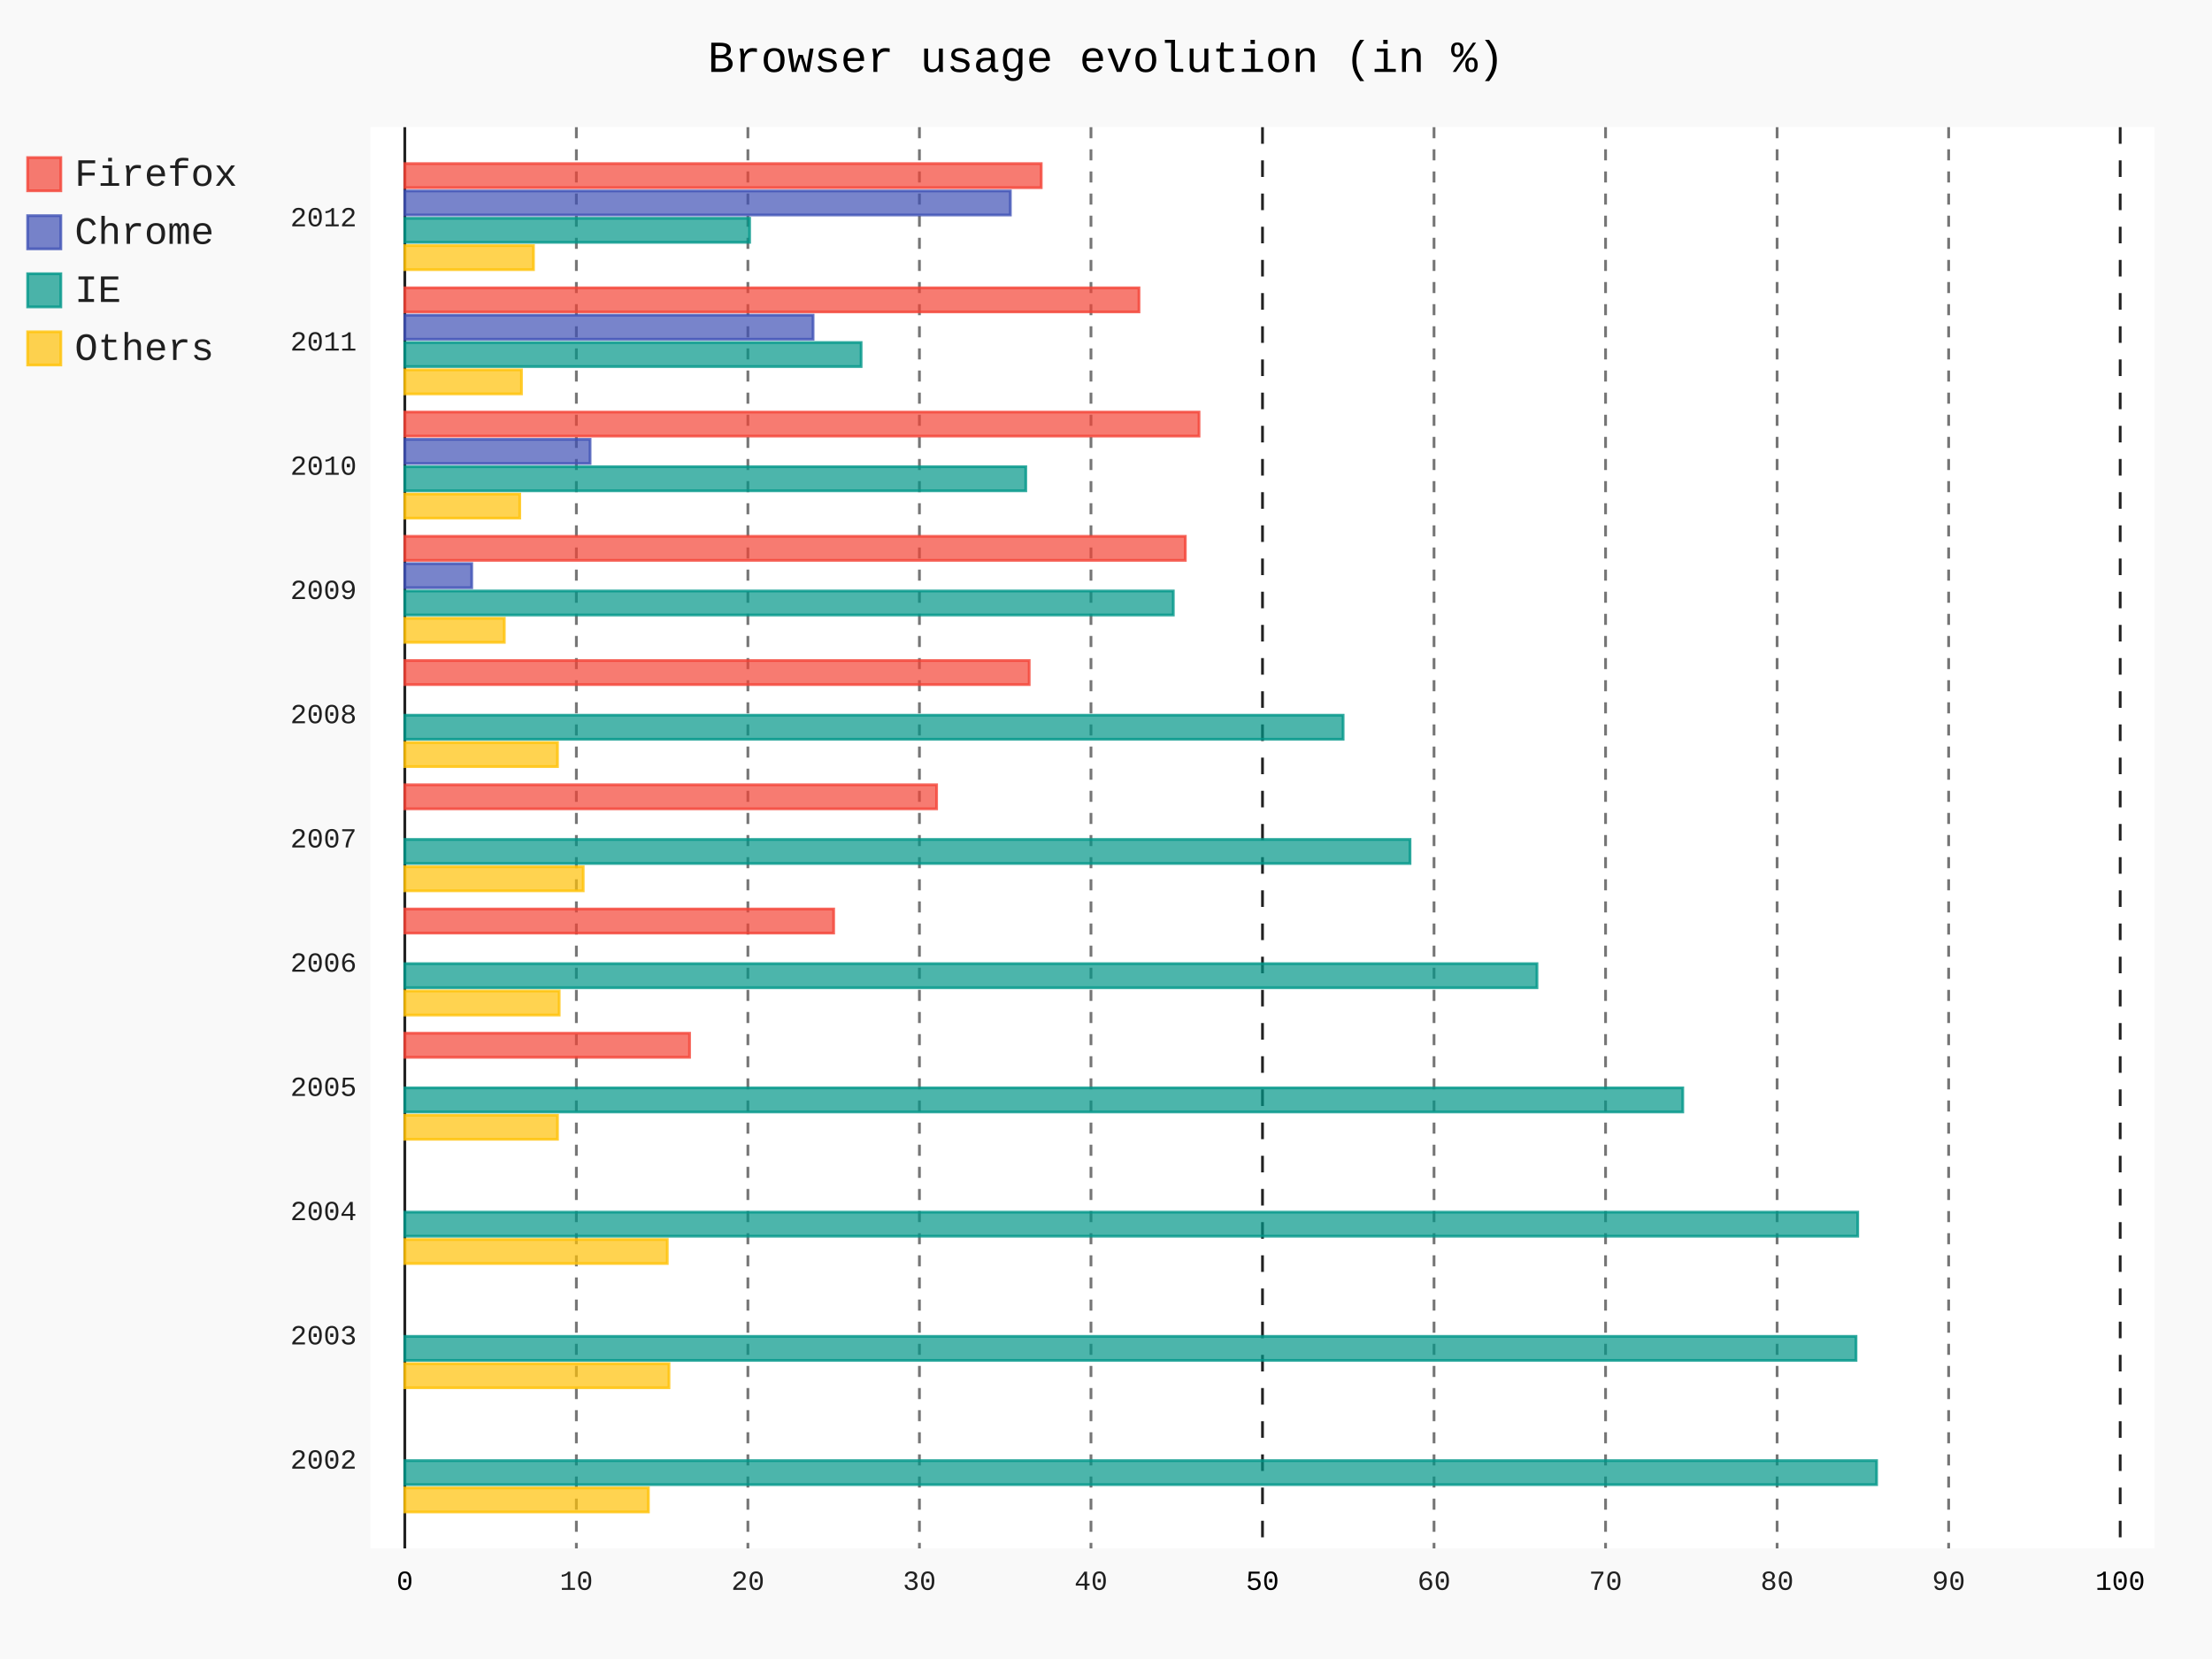
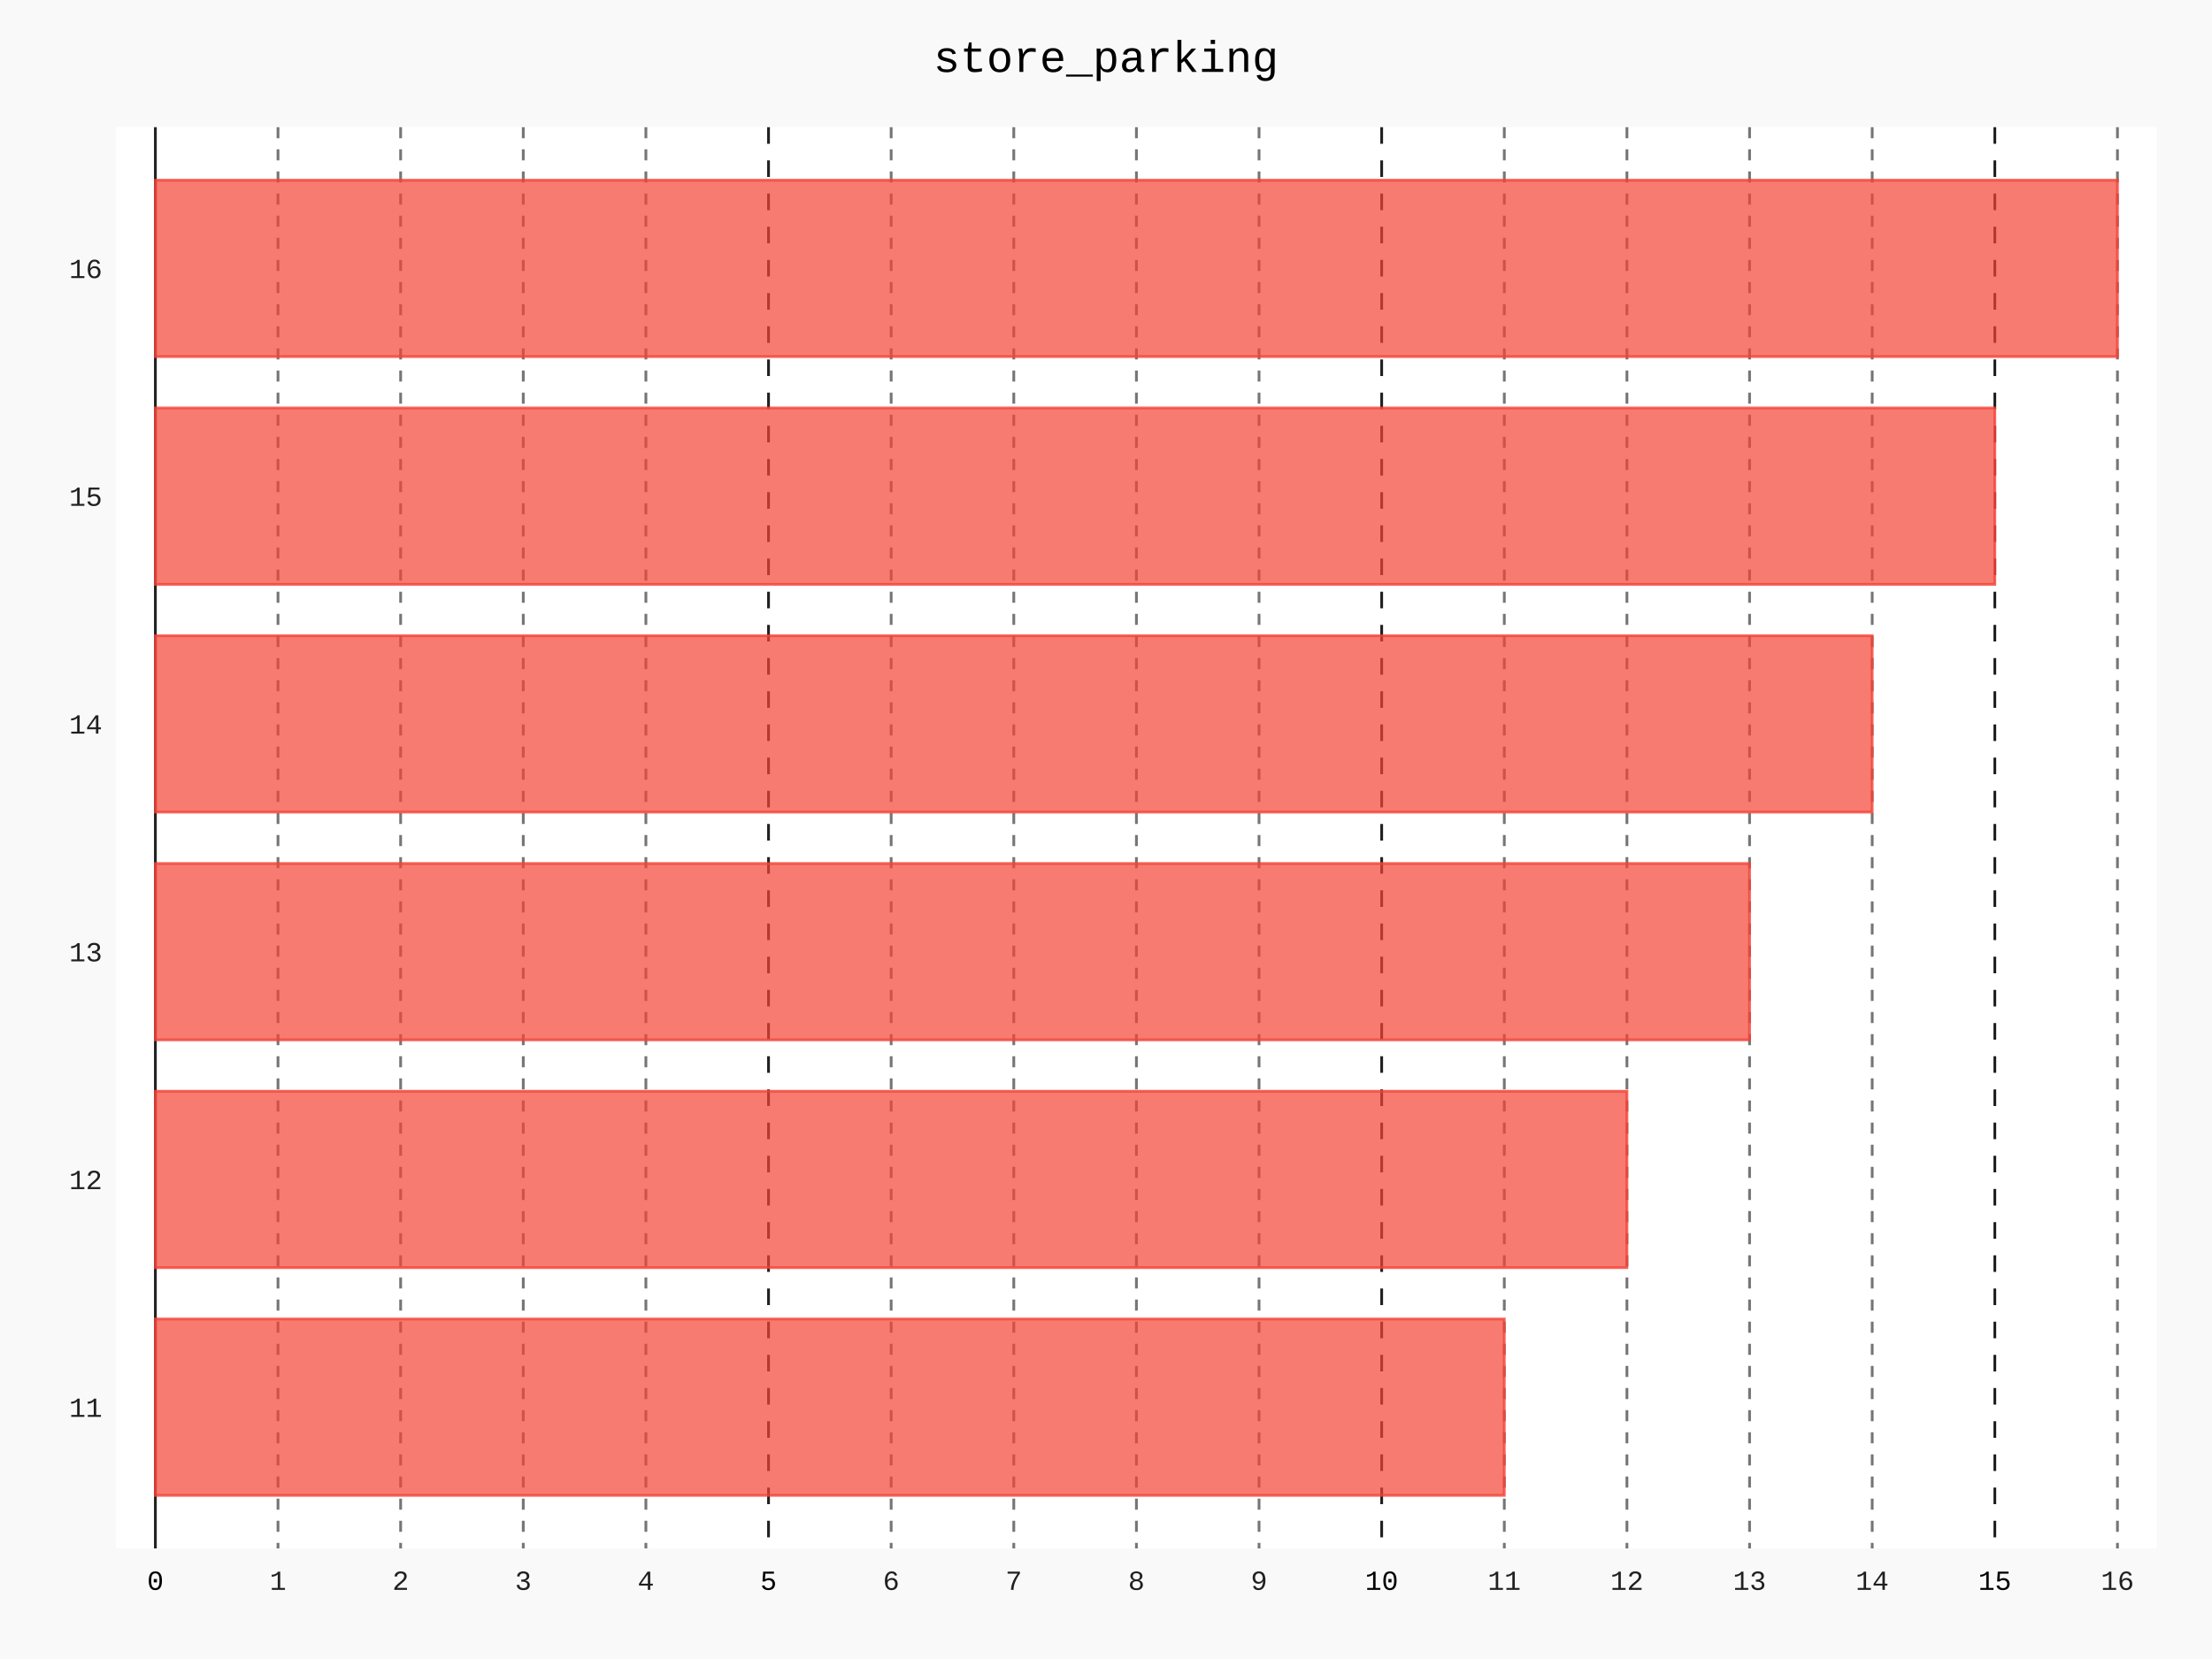
- <svg xmlns="http://www.w3.org/2000/svg" class="pygal-chart" id="chart-6171cca1-0330-41a2-9b40-b2fc3e0af17a" viewBox="0 0 800 600">
+ <svg xmlns="http://www.w3.org/2000/svg" class="pygal-chart" id="chart-306f3b3f-d15b-496f-a410-e29ba86e17c9" viewBox="0 0 800 600">
  <defs>
-     <style type="text/css">#chart-6171cca1-0330-41a2-9b40-b2fc3e0af17a{-webkit-user-select:none;-webkit-font-smoothing:antialiased;font-family:Consolas,"Liberation Mono",Menlo,Courier,monospace}#chart-6171cca1-0330-41a2-9b40-b2fc3e0af17a .title{font-family:Consolas,"Liberation Mono",Menlo,Courier,monospace;font-size:16px}#chart-6171cca1-0330-41a2-9b40-b2fc3e0af17a .legends .legend text{font-family:Consolas,"Liberation Mono",Menlo,Courier,monospace;font-size:14px}#chart-6171cca1-0330-41a2-9b40-b2fc3e0af17a .axis text{font-family:Consolas,"Liberation Mono",Menlo,Courier,monospace;font-size:10px}#chart-6171cca1-0330-41a2-9b40-b2fc3e0af17a .axis text.major{font-family:Consolas,"Liberation Mono",Menlo,Courier,monospace;font-size:10px}#chart-6171cca1-0330-41a2-9b40-b2fc3e0af17a .text-overlay text.value{font-family:Consolas,"Liberation Mono",Menlo,Courier,monospace;font-size:16px}#chart-6171cca1-0330-41a2-9b40-b2fc3e0af17a .text-overlay text.label{font-family:Consolas,"Liberation Mono",Menlo,Courier,monospace;font-size:10px}#chart-6171cca1-0330-41a2-9b40-b2fc3e0af17a .tooltip{font-family:Consolas,"Liberation Mono",Menlo,Courier,monospace;font-size:14px}#chart-6171cca1-0330-41a2-9b40-b2fc3e0af17a text.no_data{font-family:Consolas,"Liberation Mono",Menlo,Courier,monospace;font-size:64px}
- #chart-6171cca1-0330-41a2-9b40-b2fc3e0af17a{background-color:rgba(249,249,249,1)}#chart-6171cca1-0330-41a2-9b40-b2fc3e0af17a path,#chart-6171cca1-0330-41a2-9b40-b2fc3e0af17a line,#chart-6171cca1-0330-41a2-9b40-b2fc3e0af17a rect,#chart-6171cca1-0330-41a2-9b40-b2fc3e0af17a circle{-webkit-transition:150ms;-moz-transition:150ms;transition:150ms}#chart-6171cca1-0330-41a2-9b40-b2fc3e0af17a .graph &gt; .background{fill:rgba(249,249,249,1)}#chart-6171cca1-0330-41a2-9b40-b2fc3e0af17a .plot &gt; .background{fill:rgba(255,255,255,1)}#chart-6171cca1-0330-41a2-9b40-b2fc3e0af17a .graph{fill:rgba(0,0,0,.87)}#chart-6171cca1-0330-41a2-9b40-b2fc3e0af17a text.no_data{fill:rgba(0,0,0,1)}#chart-6171cca1-0330-41a2-9b40-b2fc3e0af17a .title{fill:rgba(0,0,0,1)}#chart-6171cca1-0330-41a2-9b40-b2fc3e0af17a .legends .legend text{fill:rgba(0,0,0,.87)}#chart-6171cca1-0330-41a2-9b40-b2fc3e0af17a .legends .legend:hover text{fill:rgba(0,0,0,1)}#chart-6171cca1-0330-41a2-9b40-b2fc3e0af17a .axis .line{stroke:rgba(0,0,0,1)}#chart-6171cca1-0330-41a2-9b40-b2fc3e0af17a .axis .guide.line{stroke:rgba(0,0,0,.54)}#chart-6171cca1-0330-41a2-9b40-b2fc3e0af17a .axis .major.line{stroke:rgba(0,0,0,.87)}#chart-6171cca1-0330-41a2-9b40-b2fc3e0af17a .axis text.major{fill:rgba(0,0,0,1)}#chart-6171cca1-0330-41a2-9b40-b2fc3e0af17a .axis.y .guides:hover .guide.line,#chart-6171cca1-0330-41a2-9b40-b2fc3e0af17a .line-graph .axis.x .guides:hover .guide.line,#chart-6171cca1-0330-41a2-9b40-b2fc3e0af17a .stackedline-graph .axis.x .guides:hover .guide.line,#chart-6171cca1-0330-41a2-9b40-b2fc3e0af17a .xy-graph .axis.x .guides:hover .guide.line{stroke:rgba(0,0,0,1)}#chart-6171cca1-0330-41a2-9b40-b2fc3e0af17a .axis .guides:hover text{fill:rgba(0,0,0,1)}#chart-6171cca1-0330-41a2-9b40-b2fc3e0af17a .reactive{fill-opacity:.7;stroke-opacity:.8}#chart-6171cca1-0330-41a2-9b40-b2fc3e0af17a .ci{stroke:rgba(0,0,0,.87)}#chart-6171cca1-0330-41a2-9b40-b2fc3e0af17a .reactive.active,#chart-6171cca1-0330-41a2-9b40-b2fc3e0af17a .active .reactive{fill-opacity:.8;stroke-opacity:.9;stroke-width:4}#chart-6171cca1-0330-41a2-9b40-b2fc3e0af17a .ci .reactive.active{stroke-width:1.5}#chart-6171cca1-0330-41a2-9b40-b2fc3e0af17a .series text{fill:rgba(0,0,0,1)}#chart-6171cca1-0330-41a2-9b40-b2fc3e0af17a .tooltip rect{fill:rgba(255,255,255,1);stroke:rgba(0,0,0,1);-webkit-transition:opacity 150ms;-moz-transition:opacity 150ms;transition:opacity 150ms}#chart-6171cca1-0330-41a2-9b40-b2fc3e0af17a .tooltip .label{fill:rgba(0,0,0,.87)}#chart-6171cca1-0330-41a2-9b40-b2fc3e0af17a .tooltip .label{fill:rgba(0,0,0,.87)}#chart-6171cca1-0330-41a2-9b40-b2fc3e0af17a .tooltip .legend{font-size:.8em;fill:rgba(0,0,0,.54)}#chart-6171cca1-0330-41a2-9b40-b2fc3e0af17a .tooltip .x_label{font-size:.6em;fill:rgba(0,0,0,1)}#chart-6171cca1-0330-41a2-9b40-b2fc3e0af17a .tooltip .xlink{font-size:.5em;text-decoration:underline}#chart-6171cca1-0330-41a2-9b40-b2fc3e0af17a .tooltip .value{font-size:1.5em}#chart-6171cca1-0330-41a2-9b40-b2fc3e0af17a .bound{font-size:.5em}#chart-6171cca1-0330-41a2-9b40-b2fc3e0af17a .max-value{font-size:.75em;fill:rgba(0,0,0,.54)}#chart-6171cca1-0330-41a2-9b40-b2fc3e0af17a .map-element{fill:rgba(255,255,255,1);stroke:rgba(0,0,0,.54) !important}#chart-6171cca1-0330-41a2-9b40-b2fc3e0af17a .map-element .reactive{fill-opacity:inherit;stroke-opacity:inherit}#chart-6171cca1-0330-41a2-9b40-b2fc3e0af17a .color-0,#chart-6171cca1-0330-41a2-9b40-b2fc3e0af17a .color-0 a:visited{stroke:#F44336;fill:#F44336}#chart-6171cca1-0330-41a2-9b40-b2fc3e0af17a .color-1,#chart-6171cca1-0330-41a2-9b40-b2fc3e0af17a .color-1 a:visited{stroke:#3F51B5;fill:#3F51B5}#chart-6171cca1-0330-41a2-9b40-b2fc3e0af17a .color-2,#chart-6171cca1-0330-41a2-9b40-b2fc3e0af17a .color-2 a:visited{stroke:#009688;fill:#009688}#chart-6171cca1-0330-41a2-9b40-b2fc3e0af17a .color-3,#chart-6171cca1-0330-41a2-9b40-b2fc3e0af17a .color-3 a:visited{stroke:#FFC107;fill:#FFC107}#chart-6171cca1-0330-41a2-9b40-b2fc3e0af17a .text-overlay .color-0 text{fill:black}#chart-6171cca1-0330-41a2-9b40-b2fc3e0af17a .text-overlay .color-1 text{fill:black}#chart-6171cca1-0330-41a2-9b40-b2fc3e0af17a .text-overlay .color-2 text{fill:black}#chart-6171cca1-0330-41a2-9b40-b2fc3e0af17a .text-overlay .color-3 text{fill:black}
- #chart-6171cca1-0330-41a2-9b40-b2fc3e0af17a text.no_data{text-anchor:middle}#chart-6171cca1-0330-41a2-9b40-b2fc3e0af17a .guide.line{fill:none}#chart-6171cca1-0330-41a2-9b40-b2fc3e0af17a .centered{text-anchor:middle}#chart-6171cca1-0330-41a2-9b40-b2fc3e0af17a .title{text-anchor:middle}#chart-6171cca1-0330-41a2-9b40-b2fc3e0af17a .legends .legend text{fill-opacity:1}#chart-6171cca1-0330-41a2-9b40-b2fc3e0af17a .axis.x text{text-anchor:middle}#chart-6171cca1-0330-41a2-9b40-b2fc3e0af17a .axis.x:not(.web) text[transform]{text-anchor:start}#chart-6171cca1-0330-41a2-9b40-b2fc3e0af17a .axis.x:not(.web) text[transform].backwards{text-anchor:end}#chart-6171cca1-0330-41a2-9b40-b2fc3e0af17a .axis.y text{text-anchor:end}#chart-6171cca1-0330-41a2-9b40-b2fc3e0af17a .axis.y text[transform].backwards{text-anchor:start}#chart-6171cca1-0330-41a2-9b40-b2fc3e0af17a .axis.y2 text{text-anchor:start}#chart-6171cca1-0330-41a2-9b40-b2fc3e0af17a .axis.y2 text[transform].backwards{text-anchor:end}#chart-6171cca1-0330-41a2-9b40-b2fc3e0af17a .axis .guide.line{stroke-dasharray:4,4}#chart-6171cca1-0330-41a2-9b40-b2fc3e0af17a .axis .major.guide.line{stroke-dasharray:6,6}#chart-6171cca1-0330-41a2-9b40-b2fc3e0af17a .horizontal .axis.y .guide.line,#chart-6171cca1-0330-41a2-9b40-b2fc3e0af17a .horizontal .axis.y2 .guide.line,#chart-6171cca1-0330-41a2-9b40-b2fc3e0af17a .vertical .axis.x .guide.line{opacity:0}#chart-6171cca1-0330-41a2-9b40-b2fc3e0af17a .horizontal .axis.always_show .guide.line,#chart-6171cca1-0330-41a2-9b40-b2fc3e0af17a .vertical .axis.always_show .guide.line{opacity:1 !important}#chart-6171cca1-0330-41a2-9b40-b2fc3e0af17a .axis.y .guides:hover .guide.line,#chart-6171cca1-0330-41a2-9b40-b2fc3e0af17a .axis.y2 .guides:hover .guide.line,#chart-6171cca1-0330-41a2-9b40-b2fc3e0af17a .axis.x .guides:hover .guide.line{opacity:1}#chart-6171cca1-0330-41a2-9b40-b2fc3e0af17a .axis .guides:hover text{opacity:1}#chart-6171cca1-0330-41a2-9b40-b2fc3e0af17a .nofill{fill:none}#chart-6171cca1-0330-41a2-9b40-b2fc3e0af17a .subtle-fill{fill-opacity:.2}#chart-6171cca1-0330-41a2-9b40-b2fc3e0af17a .dot{stroke-width:1px;fill-opacity:1}#chart-6171cca1-0330-41a2-9b40-b2fc3e0af17a .dot.active{stroke-width:5px}#chart-6171cca1-0330-41a2-9b40-b2fc3e0af17a .dot.negative{fill:transparent}#chart-6171cca1-0330-41a2-9b40-b2fc3e0af17a text,#chart-6171cca1-0330-41a2-9b40-b2fc3e0af17a tspan{stroke:none !important}#chart-6171cca1-0330-41a2-9b40-b2fc3e0af17a .series text.active{opacity:1}#chart-6171cca1-0330-41a2-9b40-b2fc3e0af17a .tooltip rect{fill-opacity:.95;stroke-width:.5}#chart-6171cca1-0330-41a2-9b40-b2fc3e0af17a .tooltip text{fill-opacity:1}#chart-6171cca1-0330-41a2-9b40-b2fc3e0af17a .showable{visibility:hidden}#chart-6171cca1-0330-41a2-9b40-b2fc3e0af17a .showable.shown{visibility:visible}#chart-6171cca1-0330-41a2-9b40-b2fc3e0af17a .gauge-background{fill:rgba(229,229,229,1);stroke:none}#chart-6171cca1-0330-41a2-9b40-b2fc3e0af17a .bg-lines{stroke:rgba(249,249,249,1);stroke-width:2px}</style>
+     <style type="text/css">#chart-306f3b3f-d15b-496f-a410-e29ba86e17c9{-webkit-user-select:none;-webkit-font-smoothing:antialiased;font-family:Consolas,"Liberation Mono",Menlo,Courier,monospace}#chart-306f3b3f-d15b-496f-a410-e29ba86e17c9 .title{font-family:Consolas,"Liberation Mono",Menlo,Courier,monospace;font-size:16px}#chart-306f3b3f-d15b-496f-a410-e29ba86e17c9 .legends .legend text{font-family:Consolas,"Liberation Mono",Menlo,Courier,monospace;font-size:14px}#chart-306f3b3f-d15b-496f-a410-e29ba86e17c9 .axis text{font-family:Consolas,"Liberation Mono",Menlo,Courier,monospace;font-size:10px}#chart-306f3b3f-d15b-496f-a410-e29ba86e17c9 .axis text.major{font-family:Consolas,"Liberation Mono",Menlo,Courier,monospace;font-size:10px}#chart-306f3b3f-d15b-496f-a410-e29ba86e17c9 .text-overlay text.value{font-family:Consolas,"Liberation Mono",Menlo,Courier,monospace;font-size:16px}#chart-306f3b3f-d15b-496f-a410-e29ba86e17c9 .text-overlay text.label{font-family:Consolas,"Liberation Mono",Menlo,Courier,monospace;font-size:10px}#chart-306f3b3f-d15b-496f-a410-e29ba86e17c9 .tooltip{font-family:Consolas,"Liberation Mono",Menlo,Courier,monospace;font-size:14px}#chart-306f3b3f-d15b-496f-a410-e29ba86e17c9 text.no_data{font-family:Consolas,"Liberation Mono",Menlo,Courier,monospace;font-size:64px}
+ #chart-306f3b3f-d15b-496f-a410-e29ba86e17c9{background-color:rgba(249,249,249,1)}#chart-306f3b3f-d15b-496f-a410-e29ba86e17c9 path,#chart-306f3b3f-d15b-496f-a410-e29ba86e17c9 line,#chart-306f3b3f-d15b-496f-a410-e29ba86e17c9 rect,#chart-306f3b3f-d15b-496f-a410-e29ba86e17c9 circle{-webkit-transition:150ms;-moz-transition:150ms;transition:150ms}#chart-306f3b3f-d15b-496f-a410-e29ba86e17c9 .graph &gt; .background{fill:rgba(249,249,249,1)}#chart-306f3b3f-d15b-496f-a410-e29ba86e17c9 .plot &gt; .background{fill:rgba(255,255,255,1)}#chart-306f3b3f-d15b-496f-a410-e29ba86e17c9 .graph{fill:rgba(0,0,0,.87)}#chart-306f3b3f-d15b-496f-a410-e29ba86e17c9 text.no_data{fill:rgba(0,0,0,1)}#chart-306f3b3f-d15b-496f-a410-e29ba86e17c9 .title{fill:rgba(0,0,0,1)}#chart-306f3b3f-d15b-496f-a410-e29ba86e17c9 .legends .legend text{fill:rgba(0,0,0,.87)}#chart-306f3b3f-d15b-496f-a410-e29ba86e17c9 .legends .legend:hover text{fill:rgba(0,0,0,1)}#chart-306f3b3f-d15b-496f-a410-e29ba86e17c9 .axis .line{stroke:rgba(0,0,0,1)}#chart-306f3b3f-d15b-496f-a410-e29ba86e17c9 .axis .guide.line{stroke:rgba(0,0,0,.54)}#chart-306f3b3f-d15b-496f-a410-e29ba86e17c9 .axis .major.line{stroke:rgba(0,0,0,.87)}#chart-306f3b3f-d15b-496f-a410-e29ba86e17c9 .axis text.major{fill:rgba(0,0,0,1)}#chart-306f3b3f-d15b-496f-a410-e29ba86e17c9 .axis.y .guides:hover .guide.line,#chart-306f3b3f-d15b-496f-a410-e29ba86e17c9 .line-graph .axis.x .guides:hover .guide.line,#chart-306f3b3f-d15b-496f-a410-e29ba86e17c9 .stackedline-graph .axis.x .guides:hover .guide.line,#chart-306f3b3f-d15b-496f-a410-e29ba86e17c9 .xy-graph .axis.x .guides:hover .guide.line{stroke:rgba(0,0,0,1)}#chart-306f3b3f-d15b-496f-a410-e29ba86e17c9 .axis .guides:hover text{fill:rgba(0,0,0,1)}#chart-306f3b3f-d15b-496f-a410-e29ba86e17c9 .reactive{fill-opacity:.7;stroke-opacity:.8}#chart-306f3b3f-d15b-496f-a410-e29ba86e17c9 .ci{stroke:rgba(0,0,0,.87)}#chart-306f3b3f-d15b-496f-a410-e29ba86e17c9 .reactive.active,#chart-306f3b3f-d15b-496f-a410-e29ba86e17c9 .active .reactive{fill-opacity:.8;stroke-opacity:.9;stroke-width:4}#chart-306f3b3f-d15b-496f-a410-e29ba86e17c9 .ci .reactive.active{stroke-width:1.5}#chart-306f3b3f-d15b-496f-a410-e29ba86e17c9 .series text{fill:rgba(0,0,0,1)}#chart-306f3b3f-d15b-496f-a410-e29ba86e17c9 .tooltip rect{fill:rgba(255,255,255,1);stroke:rgba(0,0,0,1);-webkit-transition:opacity 150ms;-moz-transition:opacity 150ms;transition:opacity 150ms}#chart-306f3b3f-d15b-496f-a410-e29ba86e17c9 .tooltip .label{fill:rgba(0,0,0,.87)}#chart-306f3b3f-d15b-496f-a410-e29ba86e17c9 .tooltip .label{fill:rgba(0,0,0,.87)}#chart-306f3b3f-d15b-496f-a410-e29ba86e17c9 .tooltip .legend{font-size:.8em;fill:rgba(0,0,0,.54)}#chart-306f3b3f-d15b-496f-a410-e29ba86e17c9 .tooltip .x_label{font-size:.6em;fill:rgba(0,0,0,1)}#chart-306f3b3f-d15b-496f-a410-e29ba86e17c9 .tooltip .xlink{font-size:.5em;text-decoration:underline}#chart-306f3b3f-d15b-496f-a410-e29ba86e17c9 .tooltip .value{font-size:1.5em}#chart-306f3b3f-d15b-496f-a410-e29ba86e17c9 .bound{font-size:.5em}#chart-306f3b3f-d15b-496f-a410-e29ba86e17c9 .max-value{font-size:.75em;fill:rgba(0,0,0,.54)}#chart-306f3b3f-d15b-496f-a410-e29ba86e17c9 .map-element{fill:rgba(255,255,255,1);stroke:rgba(0,0,0,.54) !important}#chart-306f3b3f-d15b-496f-a410-e29ba86e17c9 .map-element .reactive{fill-opacity:inherit;stroke-opacity:inherit}#chart-306f3b3f-d15b-496f-a410-e29ba86e17c9 .color-0,#chart-306f3b3f-d15b-496f-a410-e29ba86e17c9 .color-0 a:visited{stroke:#F44336;fill:#F44336}#chart-306f3b3f-d15b-496f-a410-e29ba86e17c9 .text-overlay .color-0 text{fill:black}
+ #chart-306f3b3f-d15b-496f-a410-e29ba86e17c9 text.no_data{text-anchor:middle}#chart-306f3b3f-d15b-496f-a410-e29ba86e17c9 .guide.line{fill:none}#chart-306f3b3f-d15b-496f-a410-e29ba86e17c9 .centered{text-anchor:middle}#chart-306f3b3f-d15b-496f-a410-e29ba86e17c9 .title{text-anchor:middle}#chart-306f3b3f-d15b-496f-a410-e29ba86e17c9 .legends .legend text{fill-opacity:1}#chart-306f3b3f-d15b-496f-a410-e29ba86e17c9 .axis.x text{text-anchor:middle}#chart-306f3b3f-d15b-496f-a410-e29ba86e17c9 .axis.x:not(.web) text[transform]{text-anchor:start}#chart-306f3b3f-d15b-496f-a410-e29ba86e17c9 .axis.x:not(.web) text[transform].backwards{text-anchor:end}#chart-306f3b3f-d15b-496f-a410-e29ba86e17c9 .axis.y text{text-anchor:end}#chart-306f3b3f-d15b-496f-a410-e29ba86e17c9 .axis.y text[transform].backwards{text-anchor:start}#chart-306f3b3f-d15b-496f-a410-e29ba86e17c9 .axis.y2 text{text-anchor:start}#chart-306f3b3f-d15b-496f-a410-e29ba86e17c9 .axis.y2 text[transform].backwards{text-anchor:end}#chart-306f3b3f-d15b-496f-a410-e29ba86e17c9 .axis .guide.line{stroke-dasharray:4,4}#chart-306f3b3f-d15b-496f-a410-e29ba86e17c9 .axis .major.guide.line{stroke-dasharray:6,6}#chart-306f3b3f-d15b-496f-a410-e29ba86e17c9 .horizontal .axis.y .guide.line,#chart-306f3b3f-d15b-496f-a410-e29ba86e17c9 .horizontal .axis.y2 .guide.line,#chart-306f3b3f-d15b-496f-a410-e29ba86e17c9 .vertical .axis.x .guide.line{opacity:0}#chart-306f3b3f-d15b-496f-a410-e29ba86e17c9 .horizontal .axis.always_show .guide.line,#chart-306f3b3f-d15b-496f-a410-e29ba86e17c9 .vertical .axis.always_show .guide.line{opacity:1 !important}#chart-306f3b3f-d15b-496f-a410-e29ba86e17c9 .axis.y .guides:hover .guide.line,#chart-306f3b3f-d15b-496f-a410-e29ba86e17c9 .axis.y2 .guides:hover .guide.line,#chart-306f3b3f-d15b-496f-a410-e29ba86e17c9 .axis.x .guides:hover .guide.line{opacity:1}#chart-306f3b3f-d15b-496f-a410-e29ba86e17c9 .axis .guides:hover text{opacity:1}#chart-306f3b3f-d15b-496f-a410-e29ba86e17c9 .nofill{fill:none}#chart-306f3b3f-d15b-496f-a410-e29ba86e17c9 .subtle-fill{fill-opacity:.2}#chart-306f3b3f-d15b-496f-a410-e29ba86e17c9 .dot{stroke-width:1px;fill-opacity:1}#chart-306f3b3f-d15b-496f-a410-e29ba86e17c9 .dot.active{stroke-width:5px}#chart-306f3b3f-d15b-496f-a410-e29ba86e17c9 .dot.negative{fill:transparent}#chart-306f3b3f-d15b-496f-a410-e29ba86e17c9 text,#chart-306f3b3f-d15b-496f-a410-e29ba86e17c9 tspan{stroke:none !important}#chart-306f3b3f-d15b-496f-a410-e29ba86e17c9 .series text.active{opacity:1}#chart-306f3b3f-d15b-496f-a410-e29ba86e17c9 .tooltip rect{fill-opacity:.95;stroke-width:.5}#chart-306f3b3f-d15b-496f-a410-e29ba86e17c9 .tooltip text{fill-opacity:1}#chart-306f3b3f-d15b-496f-a410-e29ba86e17c9 .showable{visibility:hidden}#chart-306f3b3f-d15b-496f-a410-e29ba86e17c9 .showable.shown{visibility:visible}#chart-306f3b3f-d15b-496f-a410-e29ba86e17c9 .gauge-background{fill:rgba(229,229,229,1);stroke:none}#chart-306f3b3f-d15b-496f-a410-e29ba86e17c9 .bg-lines{stroke:rgba(249,249,249,1);stroke-width:2px}</style>
  </defs>
  <g class="graph horizontalbar-graph horizontal">
    <rect class="background" height="600" width="800" x="0" y="0" />
-     <g class="plot" transform="translate(134, 46)">
-       <rect class="background" height="514" width="645.2" x="0" y="0" />
+     <g class="plot" transform="translate(42, 46)">
+       <rect class="background" height="514" width="738.0" x="0" y="0" />
      <g class="axis y">
        <g class="guides">
-           <text class="" x="-5" y="485.15">2002</text>
+           <text class="" x="-5" y="466.429">11</text>
        </g>
        <g class="guides">
-           <text class="" x="-5" y="440.22">2003</text>
+           <text class="" x="-5" y="384.058">12</text>
        </g>
        <g class="guides">
-           <text class="" x="-5" y="395.29">2004</text>
+           <text class="" x="-5" y="301.686">13</text>
        </g>
        <g class="guides">
-           <text class="" x="-5" y="350.36">2005</text>
+           <text class="" x="-5" y="219.314">14</text>
        </g>
        <g class="guides">
-           <text class="" x="-5" y="305.43">2006</text>
+           <text class="" x="-5" y="136.942">15</text>
        </g>
        <g class="guides">
-           <text class="" x="-5" y="260.5">2007</text>
-         </g>
-         <g class="guides">
-           <text class="" x="-5" y="215.57">2008</text>
-         </g>
-         <g class="guides">
-           <text class="" x="-5" y="170.64">2009</text>
-         </g>
-         <g class="guides">
-           <text class="" x="-5" y="125.71">2010</text>
-         </g>
-         <g class="guides">
-           <text class="" x="-5" y="80.78">2011</text>
-         </g>
-         <g class="guides">
-           <text class="" x="-5" y="35.85">2012</text>
+           <text class="" x="-5" y="54.571">16</text>
        </g>
      </g>
      <g class="axis x always_show">
        <g class="guides">
-           <path class="axis major line" d="M12.408 0 v514" />
-           <text class="major" x="12.408" y="529.0">0</text>
+           <path class="axis major line" d="M14.192 0 v514" />
+           <text class="major" x="14.192" y="529.0">0</text>
        </g>
        <g class="guides">
-           <path class="guide line" d="M74.446 0 v514" />
-           <text class="" x="74.446" y="529.0">10</text>
+           <path class="guide line" d="M58.543 0 v514" />
+           <text class="" x="58.543" y="529.0">1</text>
        </g>
        <g class="guides">
-           <path class="guide line" d="M136.485 0 v514" />
-           <text class="" x="136.485" y="529.0">20</text>
+           <path class="guide line" d="M102.894 0 v514" />
+           <text class="" x="102.894" y="529.0">2</text>
        </g>
        <g class="guides">
-           <path class="guide line" d="M198.523 0 v514" />
-           <text class="" x="198.523" y="529.0">30</text>
+           <path class="guide line" d="M147.245 0 v514" />
+           <text class="" x="147.245" y="529.0">3</text>
        </g>
        <g class="guides">
-           <path class="guide line" d="M260.562 0 v514" />
-           <text class="" x="260.562" y="529.0">40</text>
+           <path class="guide line" d="M191.596 0 v514" />
+           <text class="" x="191.596" y="529.0">4</text>
        </g>
        <g class="guides">
-           <path class="major guide line" d="M322.6 0 v514" />
-           <text class="major" x="322.6" y="529.0">50</text>
+           <path class="major guide line" d="M235.947 0 v514" />
+           <text class="major" x="235.947" y="529.0">5</text>
        </g>
        <g class="guides">
-           <path class="guide line" d="M384.638 0 v514" />
-           <text class="" x="384.638" y="529.0">60</text>
+           <path class="guide line" d="M280.298 0 v514" />
+           <text class="" x="280.298" y="529.0">6</text>
        </g>
        <g class="guides">
-           <path class="guide line" d="M446.677 0 v514" />
-           <text class="" x="446.677" y="529.0">70</text>
+           <path class="guide line" d="M324.649 0 v514" />
+           <text class="" x="324.649" y="529.0">7</text>
        </g>
        <g class="guides">
-           <path class="guide line" d="M508.715 0 v514" />
-           <text class="" x="508.715" y="529.0">80</text>
+           <path class="guide line" d="M369 0 v514" />
+           <text class="" x="369.0" y="529.0">8</text>
        </g>
        <g class="guides">
-           <path class="guide line" d="M570.754 0 v514" />
-           <text class="" x="570.754" y="529.0">90</text>
+           <path class="guide line" d="M413.351 0 v514" />
+           <text class="" x="413.351" y="529.0">9</text>
        </g>
        <g class="guides">
-           <path class="major guide line" d="M632.792 0 v514" />
-           <text class="major" x="632.792" y="529.0">100</text>
+           <path class="major guide line" d="M457.702 0 v514" />
+           <text class="major" x="457.702" y="529.0">10</text>
        </g>
-       </g>
-       <g class="series serie-3 color-3">
-         <g class="bars">
-           <g class="bar">
-             <rect class="rect reactive tooltip-trigger" height="8.698" rx="0" ry="0" width="88.095" x="12.408" y="492.128" />
-           </g>
-           <g class="bar">
-             <rect class="rect reactive tooltip-trigger" height="8.698" rx="0" ry="0" width="95.539" x="12.408" y="447.198" />
-           </g>
-           <g class="bar">
-             <rect class="rect reactive tooltip-trigger" height="8.698" rx="0" ry="0" width="94.919" x="12.408" y="402.268" />
-           </g>
-           <g class="bar">
-             <rect class="rect reactive tooltip-trigger" height="8.698" rx="0" ry="0" width="55.214" x="12.408" y="357.338" />
-           </g>
-           <g class="bar">
-             <rect class="rect reactive tooltip-trigger" height="8.698" rx="0" ry="0" width="55.835" x="12.408" y="312.408" />
-           </g>
-           <g class="bar">
-             <rect class="rect reactive tooltip-trigger" height="8.698" rx="0" ry="0" width="64.52" x="12.408" y="267.478" />
-           </g>
-           <g class="bar">
-             <rect class="rect reactive tooltip-trigger" height="8.698" rx="0" ry="0" width="55.214" x="12.408" y="222.548" />
-           </g>
-           <g class="bar">
-             <rect class="rect reactive tooltip-trigger" height="8.698" rx="0" ry="0" width="35.982" x="12.408" y="177.618" />
-           </g>
-           <g class="bar">
-             <rect class="rect reactive tooltip-trigger" height="8.698" rx="0" ry="0" width="41.566" x="12.408" y="132.687" />
-           </g>
-           <g class="bar">
-             <rect class="rect reactive tooltip-trigger" height="8.698" rx="0" ry="0" width="42.186" x="12.408" y="87.757" />
-           </g>
-           <g class="bar">
-             <rect class="rect reactive tooltip-trigger" height="8.698" rx="0" ry="0" width="46.529" x="12.408" y="42.827" />
-           </g>
+         <g class="guides">
+           <path class="guide line" d="M502.053 0 v514" />
+           <text class="" x="502.053" y="529.0">11</text>
        </g>
-       </g>
-       <g class="series serie-2 color-2">
-         <g class="bars">
-           <g class="bar">
-             <rect class="rect reactive tooltip-trigger" height="8.698" rx="0" ry="0" width="532.29" x="12.408" y="482.243" />
-           </g>
-           <g class="bar">
-             <rect class="rect reactive tooltip-trigger" height="8.698" rx="0" ry="0" width="524.845" x="12.408" y="437.313" />
-           </g>
-           <g class="bar">
-             <rect class="rect reactive tooltip-trigger" height="8.698" rx="0" ry="0" width="525.466" x="12.408" y="392.383" />
-           </g>
-           <g class="bar">
-             <rect class="rect reactive tooltip-trigger" height="8.698" rx="0" ry="0" width="462.187" x="12.408" y="347.453" />
-           </g>
-           <g class="bar">
-             <rect class="rect reactive tooltip-trigger" height="8.698" rx="0" ry="0" width="409.454" x="12.408" y="302.523" />
-           </g>
-           <g class="bar">
-             <rect class="rect reactive tooltip-trigger" height="8.698" rx="0" ry="0" width="363.545" x="12.408" y="257.593" />
-           </g>
-           <g class="bar">
-             <rect class="rect reactive tooltip-trigger" height="8.698" rx="0" ry="0" width="339.35" x="12.408" y="212.663" />
-           </g>
-           <g class="bar">
-             <rect class="rect reactive tooltip-trigger" height="8.698" rx="0" ry="0" width="277.932" x="12.408" y="167.733" />
-           </g>
-           <g class="bar">
-             <rect class="rect reactive tooltip-trigger" height="8.698" rx="0" ry="0" width="224.579" x="12.408" y="122.803" />
-           </g>
-           <g class="bar">
-             <rect class="rect reactive tooltip-trigger" height="8.698" rx="0" ry="0" width="165.022" x="12.408" y="77.873" />
-           </g>
-           <g class="bar">
-             <rect class="rect reactive tooltip-trigger" height="8.698" rx="0" ry="0" width="124.697" x="12.408" y="32.943" />
-           </g>
+         <g class="guides">
+           <path class="guide line" d="M546.404 0 v514" />
+           <text class="" x="546.404" y="529.0">12</text>
        </g>
-       </g>
-       <g class="series serie-1 color-1">
-         <g class="bars">
-           <g class="bar">
-             <rect class="rect reactive tooltip-trigger" height="8.698" rx="0" ry="0" x="12.408" y="202.778" />
-           </g>
-           <g class="bar">
-             <rect class="rect reactive tooltip-trigger" height="8.698" rx="0" ry="0" width="24.195" x="12.408" y="157.848" />
-           </g>
-           <g class="bar">
-             <rect class="rect reactive tooltip-trigger" height="8.698" rx="0" ry="0" width="67.002" x="12.408" y="112.918" />
-           </g>
-           <g class="bar">
-             <rect class="rect reactive tooltip-trigger" height="8.698" rx="0" ry="0" width="147.652" x="12.408" y="67.988" />
-           </g>
-           <g class="bar">
-             <rect class="rect reactive tooltip-trigger" height="8.698" rx="0" ry="0" width="218.996" x="12.408" y="23.058" />
-           </g>
+         <g class="guides">
+           <path class="guide line" d="M590.755 0 v514" />
+           <text class="" x="590.755" y="529.0">13</text>
+         </g>
+         <g class="guides">
+           <path class="guide line" d="M635.106 0 v514" />
+           <text class="" x="635.106" y="529.0">14</text>
+         </g>
+         <g class="guides">
+           <path class="major guide line" d="M679.457 0 v514" />
+           <text class="major" x="679.457" y="529.0">15</text>
+         </g>
+         <g class="guides">
+           <path class="guide line" d="M723.808 0 v514" />
+           <text class="" x="723.808" y="529.0">16</text>
        </g>
      </g>
      <g class="series serie-0 color-0">
        <g class="bars">
          <g class="bar">
-             <rect class="rect reactive tooltip-trigger" height="8.698" rx="0" ry="0" x="12.408" y="372.614" />
+             <rect class="rect reactive tooltip-trigger" height="63.789" rx="0" ry="0" width="487.861" x="14.192" y="431.035" />
          </g>
          <g class="bar">
-             <rect class="rect reactive tooltip-trigger" height="8.698" rx="0" ry="0" width="102.984" x="12.408" y="327.684" />
+             <rect class="rect reactive tooltip-trigger" height="63.789" rx="0" ry="0" width="532.212" x="14.192" y="348.663" />
          </g>
          <g class="bar">
-             <rect class="rect reactive tooltip-trigger" height="8.698" rx="0" ry="0" width="155.096" x="12.408" y="282.754" />
+             <rect class="rect reactive tooltip-trigger" height="63.789" rx="0" ry="0" width="576.562" x="14.192" y="266.292" />
          </g>
          <g class="bar">
-             <rect class="rect reactive tooltip-trigger" height="8.698" rx="0" ry="0" width="192.319" x="12.408" y="237.824" />
+             <rect class="rect reactive tooltip-trigger" height="63.789" rx="0" ry="0" width="620.913" x="14.192" y="183.92" />
          </g>
          <g class="bar">
-             <rect class="rect reactive tooltip-trigger" height="8.698" rx="0" ry="0" width="225.82" x="12.408" y="192.894" />
+             <rect class="rect reactive tooltip-trigger" height="63.789" rx="0" ry="0" width="665.264" x="14.192" y="101.548" />
          </g>
          <g class="bar">
-             <rect class="rect reactive tooltip-trigger" height="8.698" rx="0" ry="0" width="282.275" x="12.408" y="147.964" />
-           </g>
-           <g class="bar">
-             <rect class="rect reactive tooltip-trigger" height="8.698" rx="0" ry="0" width="287.238" x="12.408" y="103.034" />
-           </g>
-           <g class="bar">
-             <rect class="rect reactive tooltip-trigger" height="8.698" rx="0" ry="0" width="265.525" x="12.408" y="58.104" />
-           </g>
-           <g class="bar">
-             <rect class="rect reactive tooltip-trigger" height="8.698" rx="0" ry="0" width="230.163" x="12.408" y="13.173" />
+             <rect class="rect reactive tooltip-trigger" height="63.789" rx="0" ry="0" width="709.615" x="14.192" y="19.176" />
          </g>
        </g>
      </g>
    </g>
    <g class="titles">
-       <text class="title plot_title" x="400.0" y="26">Browser usage evolution (in %)</text>
+       <text class="title plot_title" x="400.0" y="26">store_parking</text>
    </g>
-     <g class="plot overlay" transform="translate(134, 46)">
-       <g class="series serie-3 color-3" />
-       <g class="series serie-2 color-2" />
-       <g class="series serie-1 color-1" />
+     <g class="plot overlay" transform="translate(42, 46)">
      <g class="series serie-0 color-0" />
    </g>
-     <g class="plot text-overlay" transform="translate(134, 46)">
-       <g class="series serie-3 color-3" />
-       <g class="series serie-2 color-2" />
-       <g class="series serie-1 color-1" />
+     <g class="plot text-overlay" transform="translate(42, 46)">
      <g class="series serie-0 color-0" />
    </g>
-     <g class="plot tooltip-overlay" transform="translate(134, 46)">
+     <g class="plot tooltip-overlay" transform="translate(42, 46)">
      <g class="tooltip" style="opacity: 0" transform="translate(0 0)">
        <rect class="tooltip-box" height="0" rx="0" ry="0" width="0" />
        <g class="text" />
      </g>
    </g>
-     <g class="legends" transform="translate(10, 56)">
-       <g class="legend reactive activate-serie" id="activate-serie-0">
-         <rect class="color-0 reactive" height="12" width="12" x="0.0" y="1.0" />
-         <text x="17.0" y="11.2">Firefox</text>
-       </g>
-       <g class="legend reactive activate-serie" id="activate-serie-1">
-         <rect class="color-1 reactive" height="12" width="12" x="0.0" y="22.0" />
-         <text x="17.0" y="32.2">Chrome</text>
-       </g>
-       <g class="legend reactive activate-serie" id="activate-serie-2">
-         <rect class="color-2 reactive" height="12" width="12" x="0.0" y="43.0" />
-         <text x="17.0" y="53.2">IE</text>
-       </g>
-       <g class="legend reactive activate-serie" id="activate-serie-3">
-         <rect class="color-3 reactive" height="12" width="12" x="0.0" y="64.0" />
-         <text x="17.0" y="74.2">Others</text>
-       </g>
-     </g>
-     <g class="legends" transform="translate(790, 56)" />
  </g>
</svg>
